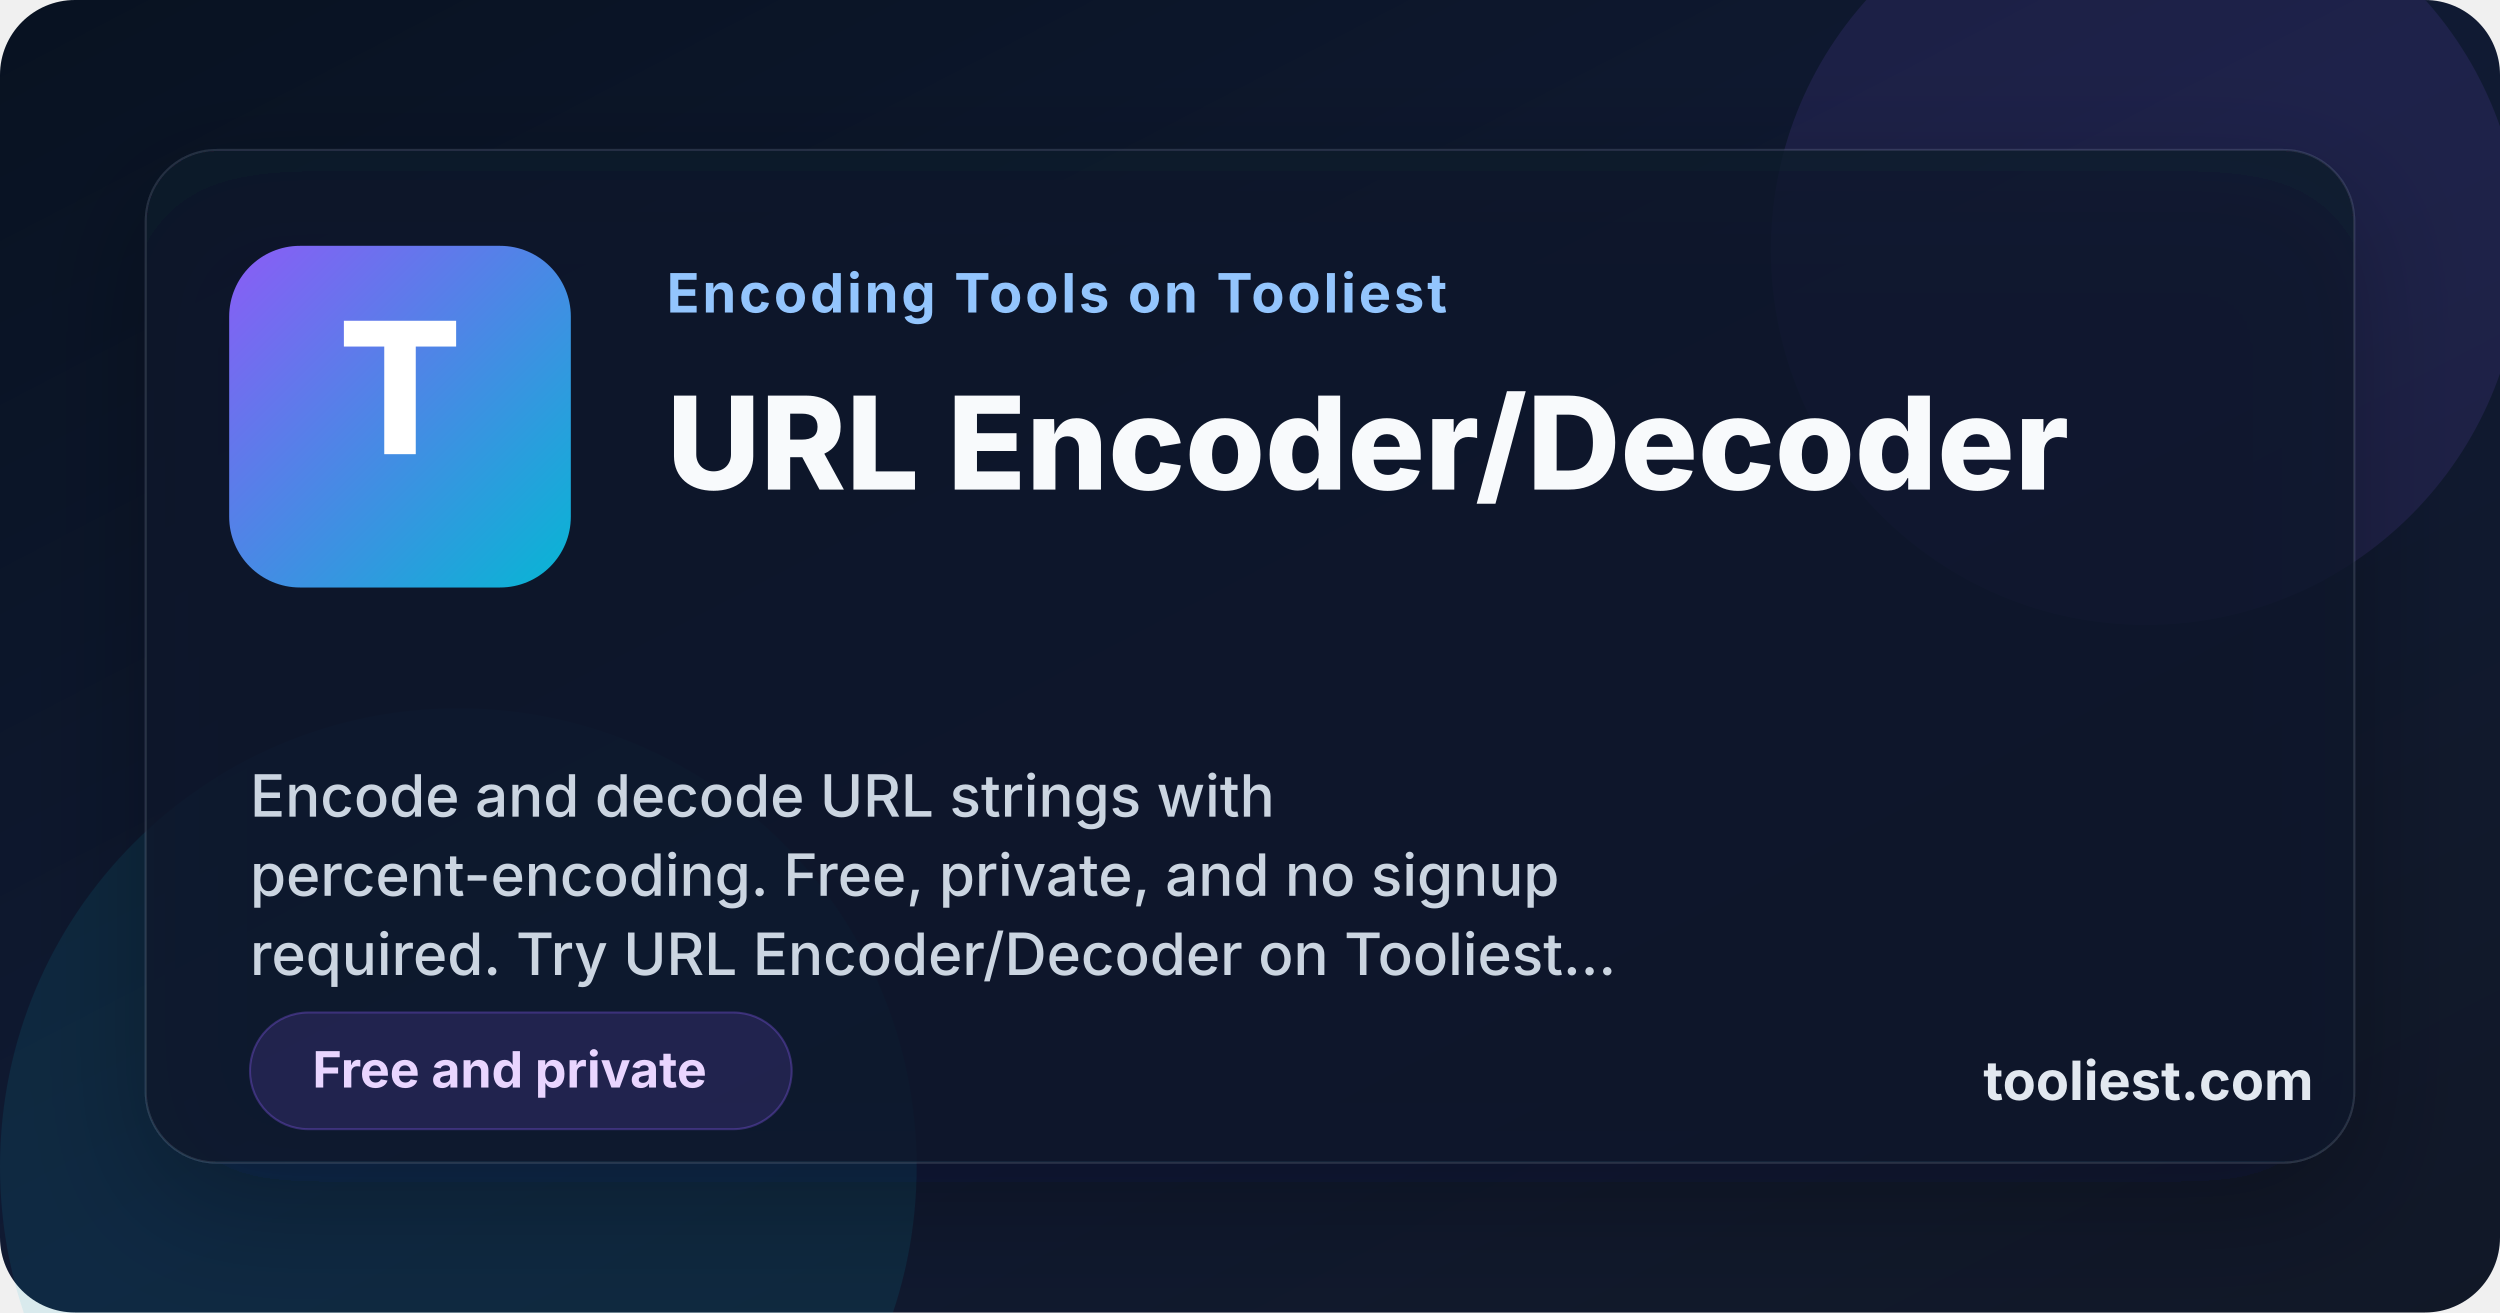
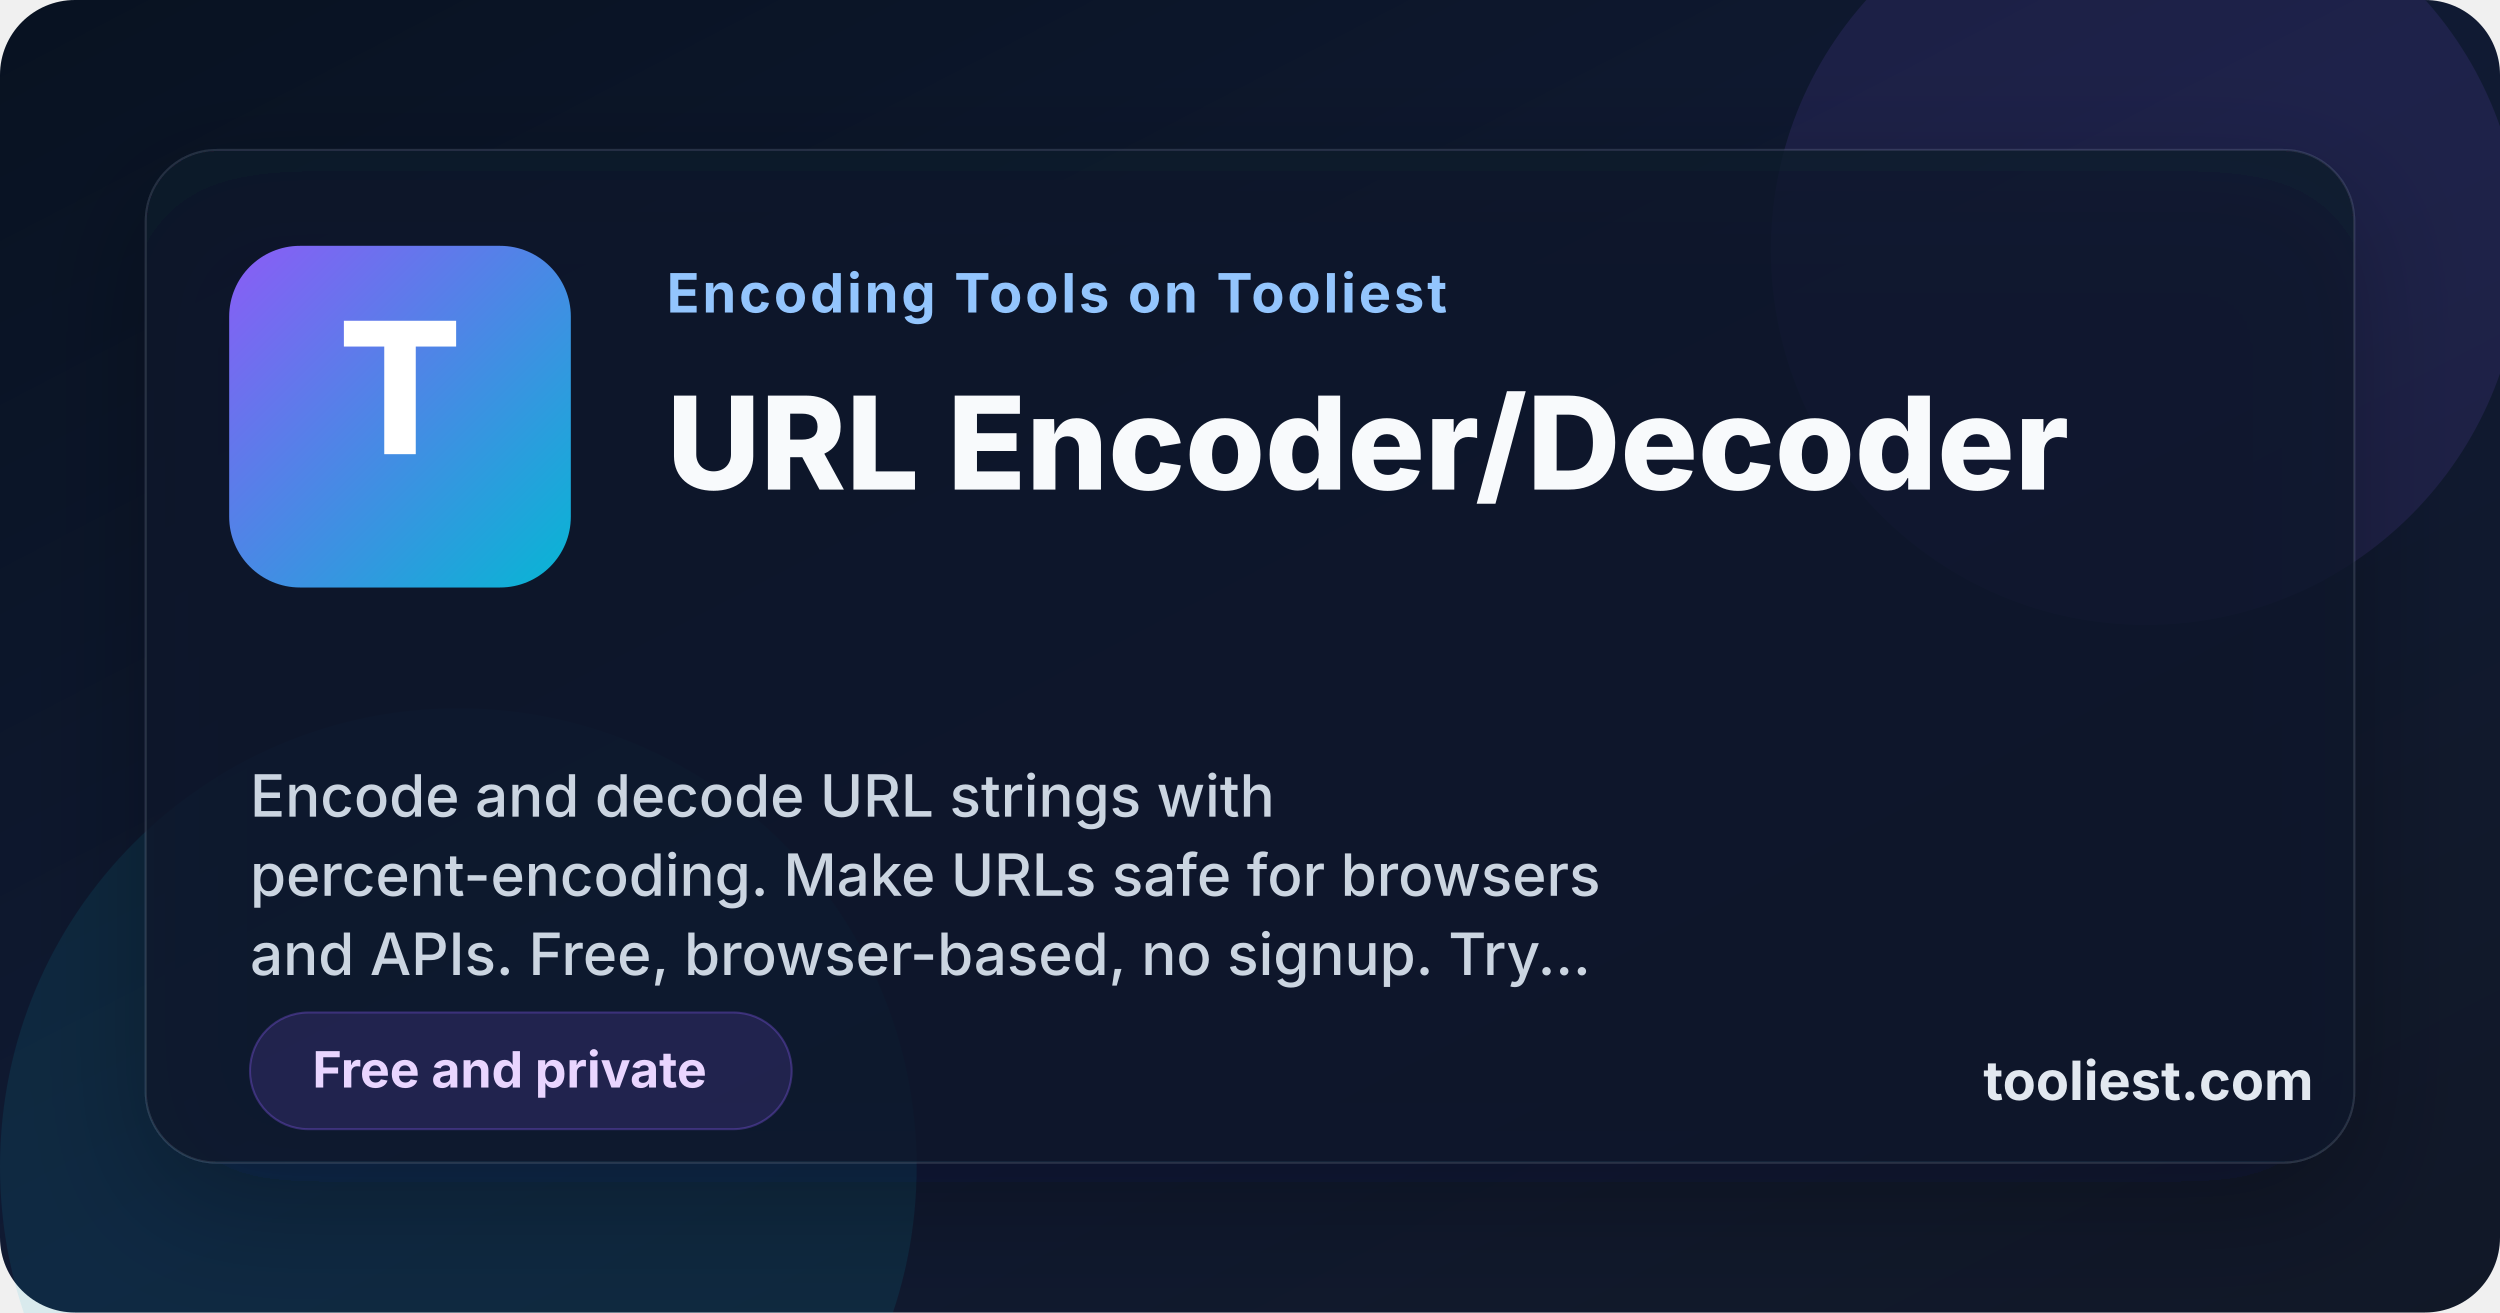
<svg xmlns="http://www.w3.org/2000/svg" width="1200" height="630" viewBox="0 0 1200 630" role="img" aria-labelledby="title desc">
  <defs>
    <linearGradient id="bg" x1="0%" x2="100%" y1="0%" y2="100%">
      <stop offset="0%" stop-color="#081221" />
      <stop offset="50%" stop-color="#101a33" />
      <stop offset="100%" stop-color="#111827" />
    </linearGradient>
    <linearGradient id="accent" x1="0%" x2="100%" y1="0%" y2="100%">
      <stop offset="0%" stop-color="#8b5cf6" />
      <stop offset="100%" stop-color="#06b6d4" />
    </linearGradient>
    <filter id="shadow" x="-20%" y="-20%" width="140%" height="140%">
      <feDropShadow dx="0" dy="20" stdDeviation="30" flood-color="#020617" flood-opacity="0.35" />
    </filter>
  </defs>
  <rect width="1200" height="630" fill="url(#bg)" rx="36" />
  <circle cx="1030" cy="120" r="180" fill="#8b5cf6" opacity="0.12" />
  <circle cx="220" cy="560" r="220" fill="#06b6d4" opacity="0.1" />
  <rect x="70" y="72" width="1060" height="486" rx="34" fill="rgba(15, 23, 42, 0.78)" stroke="rgba(148, 163, 184, 0.18)" filter="url(#shadow)" />
  <rect x="110" y="118" width="164" height="164" rx="34" fill="url(#accent)" />
  <text x="192" y="218" text-anchor="middle" font-family="Inter, Arial, sans-serif" font-size="88" font-weight="800" fill="#ffffff">T</text>
  <text x="320" y="150" font-family="Inter, Arial, sans-serif" font-size="26" font-weight="700" letter-spacing="1.4" fill="#93c5fd">Encoding Tools on Tooliest</text>
  <text x="320" y="235" font-family="Inter, Arial, sans-serif" font-size="62" font-weight="800" fill="#f8fafc">URL Encoder/Decoder</text>
  <text x="120" y="392" font-family="Inter, Arial, sans-serif" font-size="28" font-weight="500" fill="#cbd5e1">Encode and decode URL strings with</text>
-   <text x="120" y="430" font-family="Inter, Arial, sans-serif" font-size="28" font-weight="500" fill="#cbd5e1">percent-encoding. Free, private, and no signup</text>
-   <text x="120" y="468" font-family="Inter, Arial, sans-serif" font-size="28" font-weight="500" fill="#cbd5e1">required. Try URL Encoder/Decoder on Tooliest...</text>
+   <text x="120" y="430" font-family="Inter, Arial, sans-serif" font-size="28" font-weight="500" fill="#cbd5e1">percent-encoding. Make URLs safe for browsers</text>
+   <text x="120" y="468" font-family="Inter, Arial, sans-serif" font-size="28" font-weight="500" fill="#cbd5e1">and APIs. Free, browser-based, no signup. Try...</text>
  <rect x="120" y="486" width="260" height="56" rx="28" fill="rgba(139, 92, 246, 0.16)" stroke="rgba(139, 92, 246, 0.32)" />
  <text x="150" y="522" font-family="Inter, Arial, sans-serif" font-size="24" font-weight="700" fill="#e9d5ff">Free and private</text>
  <text x="952" y="528" font-family="Inter, Arial, sans-serif" font-size="26" font-weight="700" fill="#e2e8f0">tooliest.com</text>
</svg>
